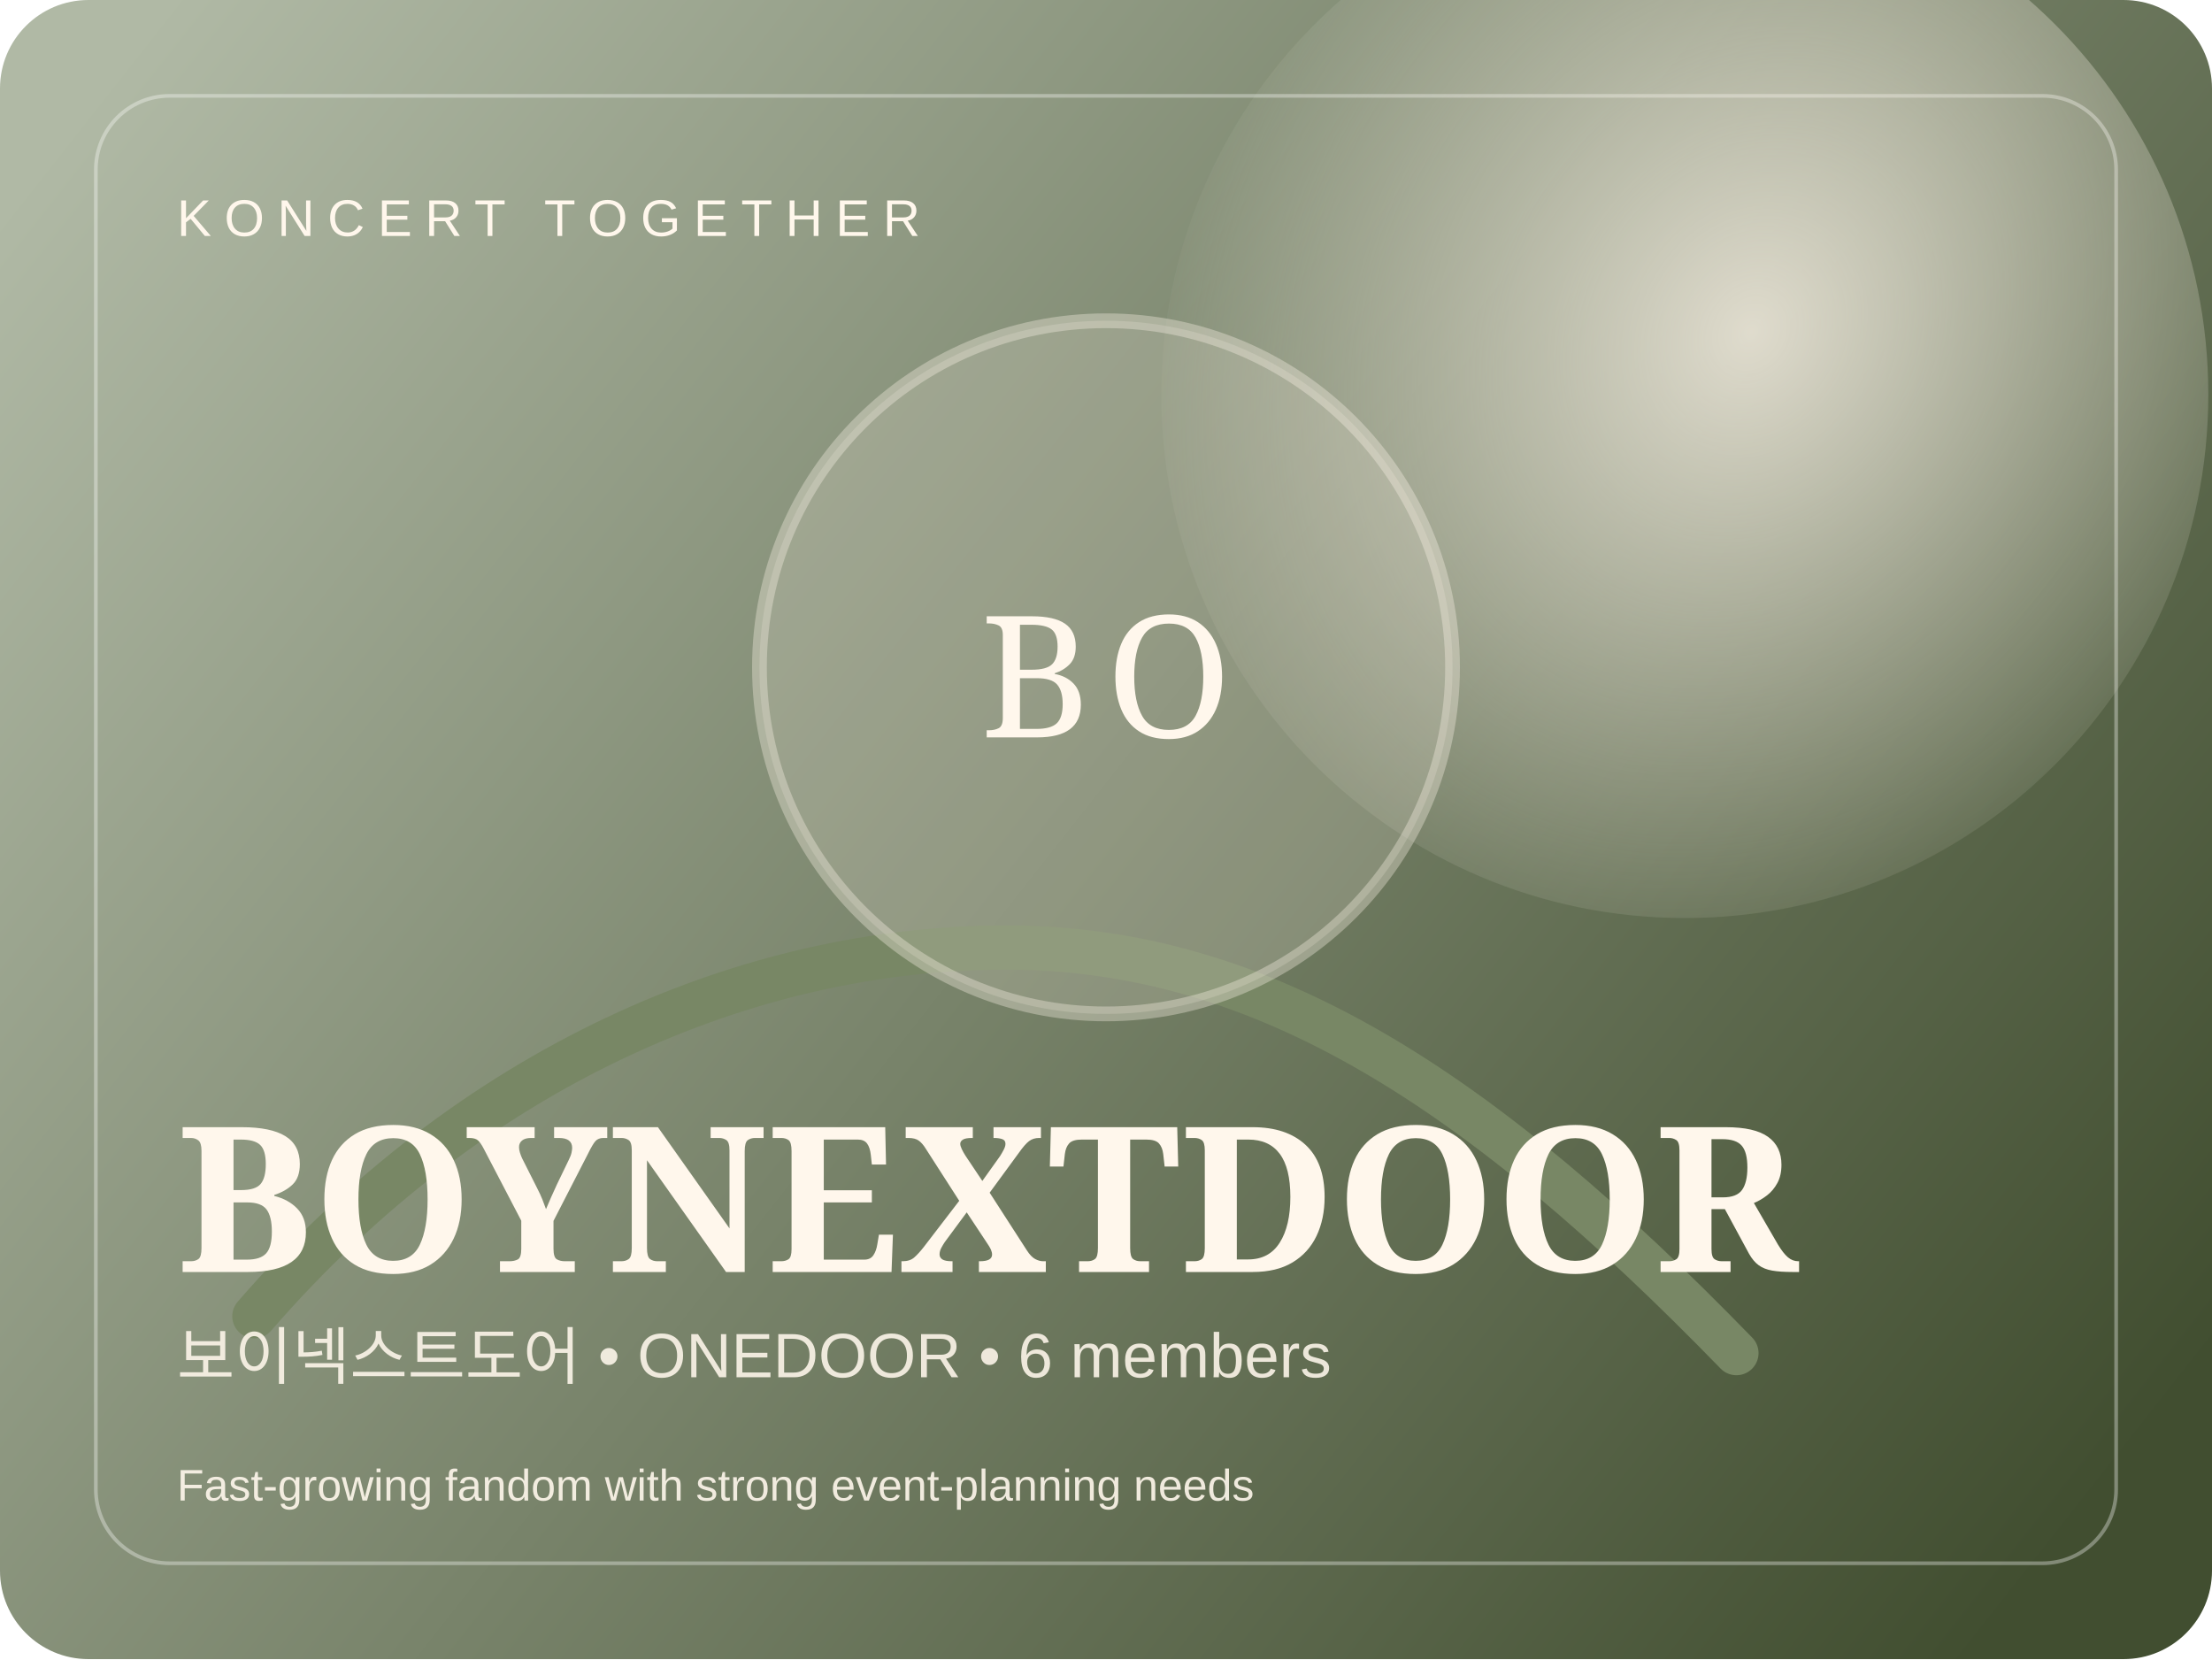
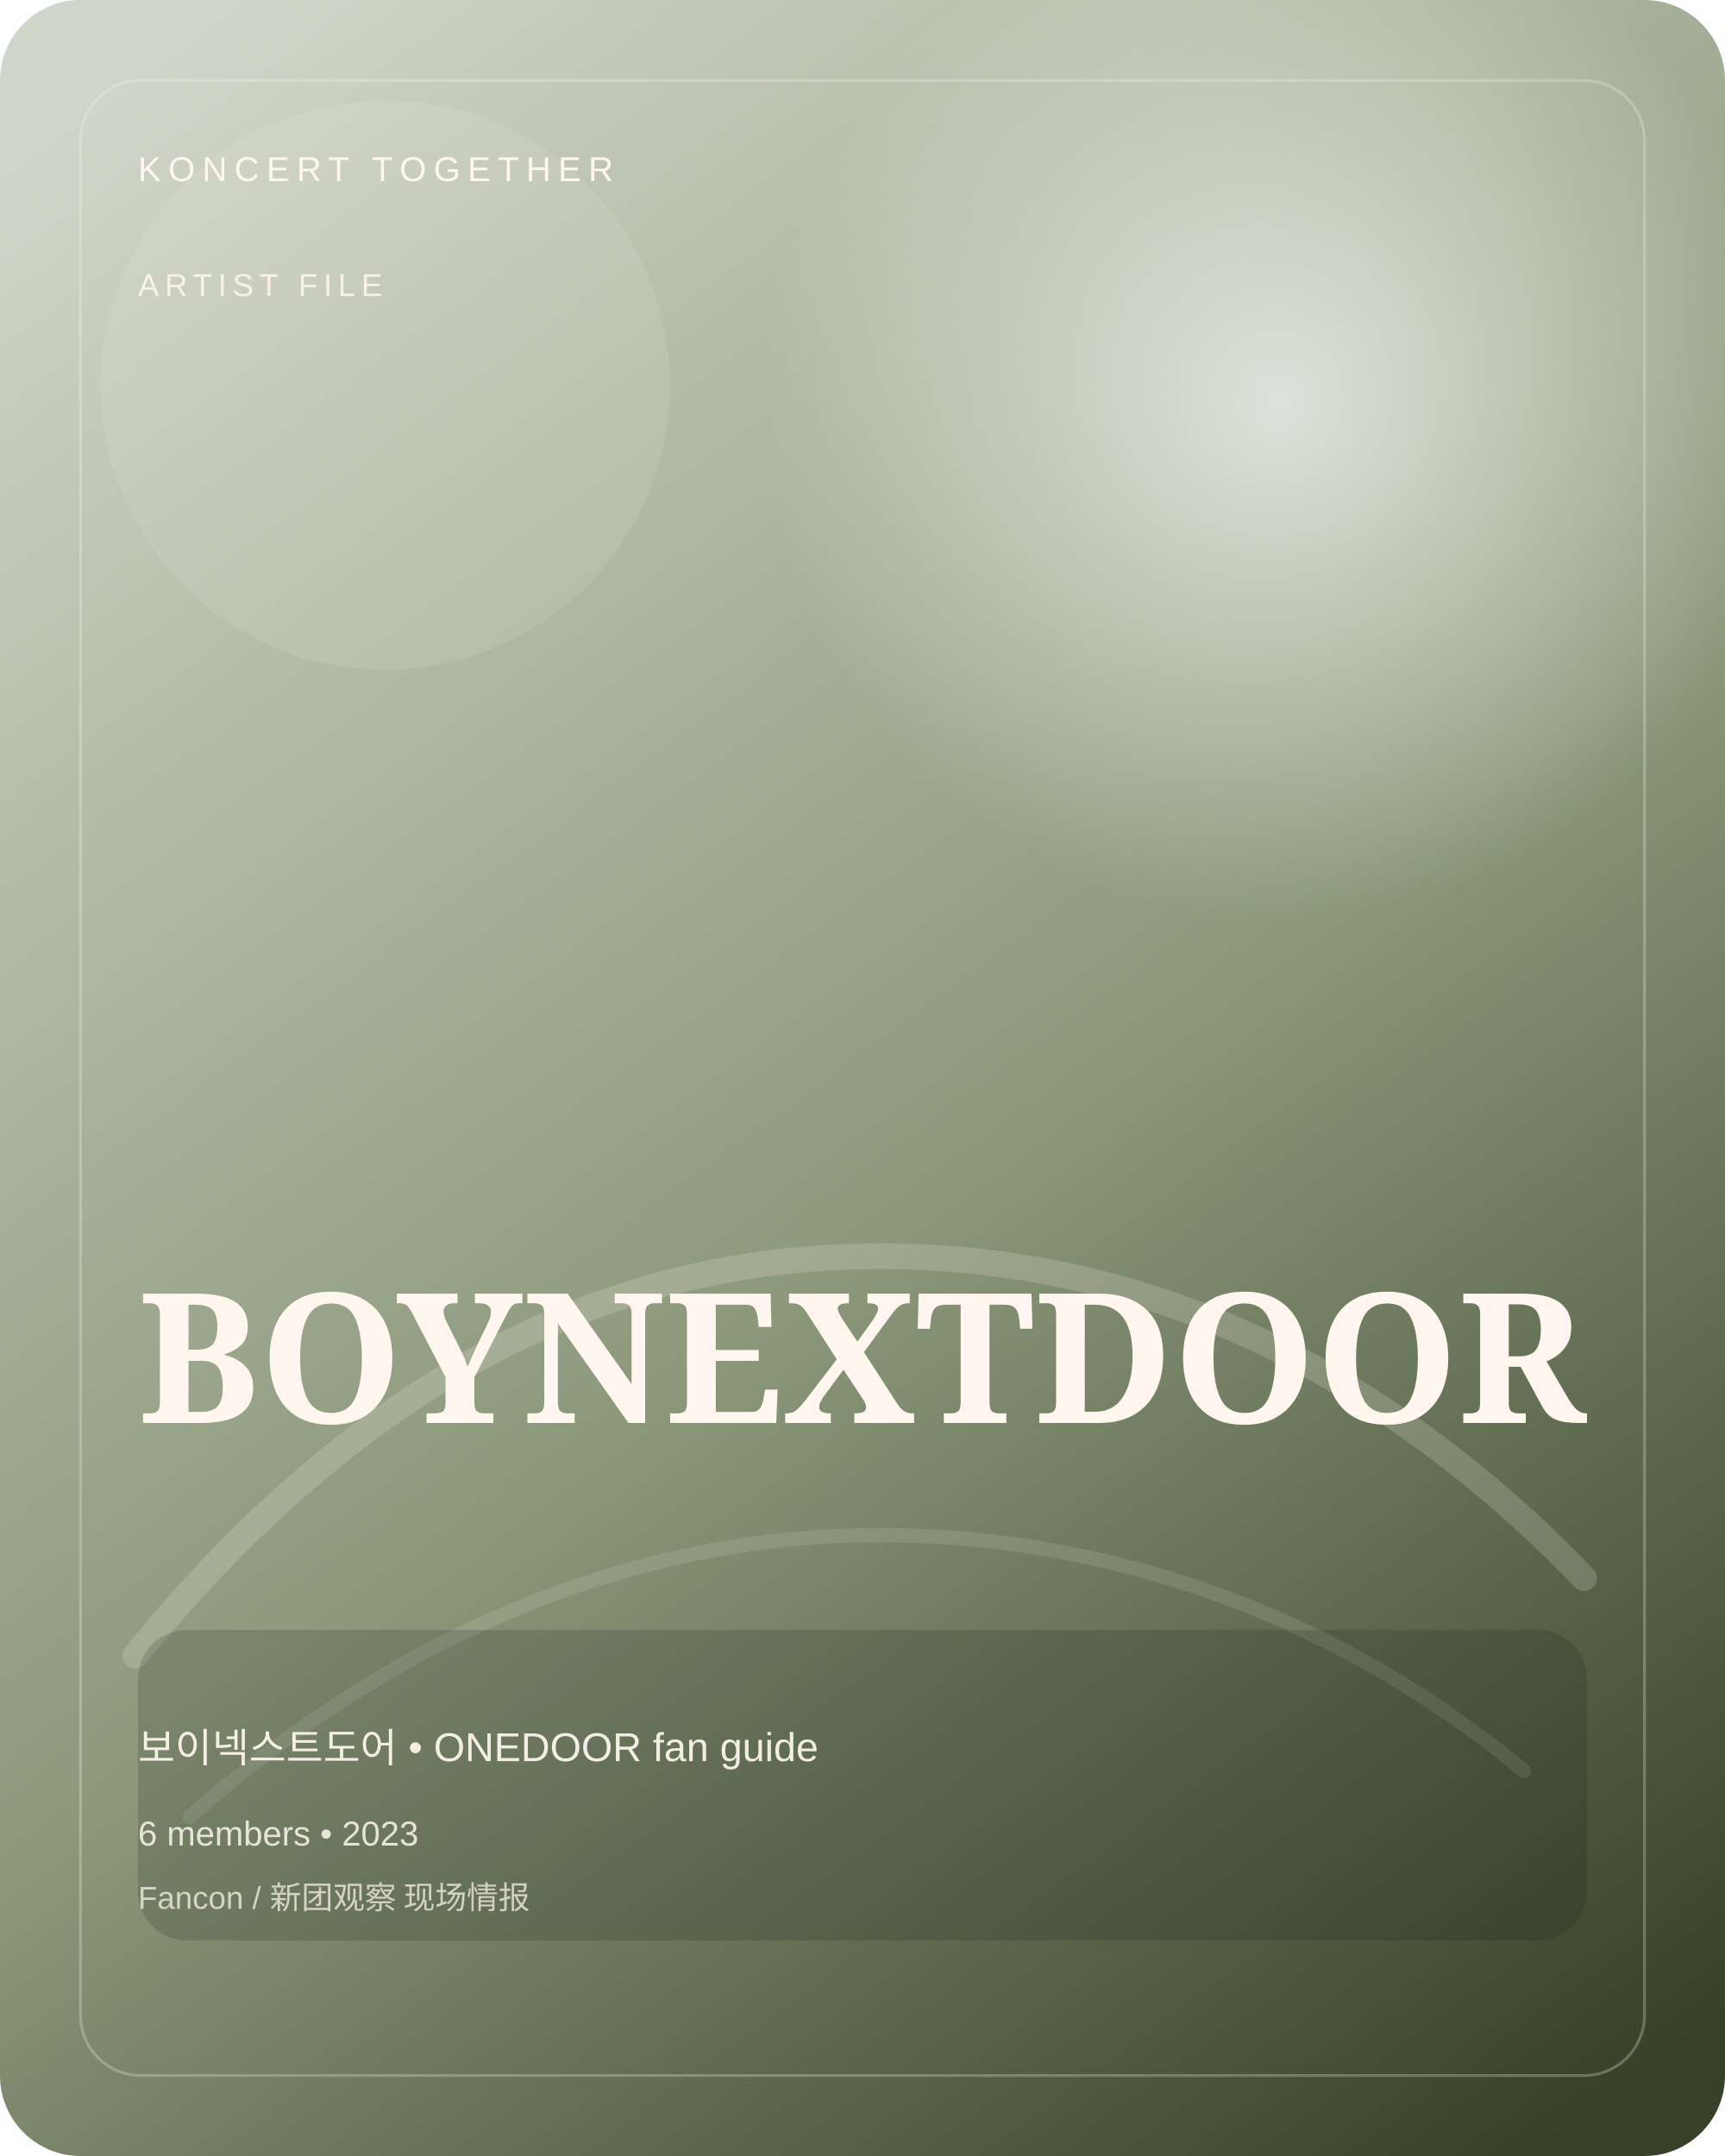
- <svg xmlns="http://www.w3.org/2000/svg" width="1200" height="900" viewBox="0 0 1200 900" fill="none">
+ <svg xmlns="http://www.w3.org/2000/svg" width="1200" height="1500" viewBox="0 0 1200 1500" fill="none">
  <defs>
-     <linearGradient id="bg" x1="60" y1="40" x2="1100" y2="860" gradientUnits="userSpaceOnUse">
-       <stop stop-color="#b0b9a5" />
-       <stop offset="1" stop-color="#414e30" />
+     <linearGradient id="bg" x1="80" y1="40" x2="1120" y2="1460" gradientUnits="userSpaceOnUse">
+       <stop stop-color="#d1d6ca" />
+       <stop offset="0.55" stop-color="#8c997b" />
+       <stop offset="1" stop-color="#364128" />
    </linearGradient>
-     <radialGradient id="halo" cx="0" cy="0" r="1" gradientUnits="userSpaceOnUse" gradientTransform="translate(950 180) rotate(120) scale(380 320)">
-       <stop stop-color="#FFF7EC" stop-opacity="0.78" />
-       <stop offset="1" stop-color="#FFF7EC" stop-opacity="0" />
+     <radialGradient id="halo" cx="0" cy="0" r="1" gradientUnits="userSpaceOnUse" gradientTransform="translate(890 280) rotate(90) scale(360 360)">
+       <stop stop-color="#e8ebe5" stop-opacity="0.85" />
+       <stop offset="1" stop-color="#e8ebe5" stop-opacity="0" />
    </radialGradient>
  </defs>
-   <rect width="1200" height="900" rx="48" fill="url(#bg)" />
-   <rect x="52" y="52" width="1096" height="796" rx="40" stroke="rgba(255,255,255,0.34)" stroke-width="2" />
-   <circle cx="914" cy="214" r="284" fill="url(#halo)" />
-   <path d="M138 714C256 578 406 514 546 514C686 514 804 592 942 734" stroke="#788765" stroke-width="24" stroke-linecap="round" />
-   <circle cx="600" cy="362" r="188" fill="rgba(255,247,236,0.18)" stroke="rgba(255,247,236,0.34)" stroke-width="8" />
-   <text x="600" y="400" text-anchor="middle" fill="#FFF7EC" font-size="92" font-family="Georgia, serif" letter-spacing="8">BO</text>
-   <text x="96" y="128" fill="#FFF7EC" font-size="28" font-family="Arial, sans-serif" letter-spacing="7">KONCERT TOGETHER</text>
-   <text x="96" y="690" fill="#FFF7EC" font-size="110" font-family="Georgia, serif" font-weight="700">BOYNEXTDOOR</text>
-   <text x="96" y="748" fill="#FFF7EC" font-size="34" font-family="Arial, sans-serif" opacity="0.88">보이넥스트도어  •  ONEDOOR  •  6 members</text>
-   <text x="96" y="814" fill="#FFF7EC" font-size="24" font-family="Arial, sans-serif" opacity="0.9">Fast-growing fandom with strong event-planning needs</text>
+   <rect width="1200" height="1500" rx="56" fill="url(#bg)" />
+   <rect x="56" y="56" width="1088" height="1388" rx="42" stroke="rgba(255,247,239,0.26)" stroke-width="2" />
+   <circle cx="890" cy="280" r="360" fill="url(#halo)" />
+   <circle cx="268" cy="268" r="198" fill="rgba(255,247,239,0.10)" />
+   <path d="M94 1152C234 980 402 874 612 874C786 874 954 944 1102 1098" stroke="rgba(255,247,239,0.18)" stroke-width="18" stroke-linecap="round" />
+   <path d="M132 1264C286 1128 452 1068 612 1068C760 1068 920 1116 1060 1232" stroke="rgba(255,247,239,0.12)" stroke-width="10" stroke-linecap="round" />
+   <text x="96" y="126" fill="#FFF7EF" font-size="24" font-family="Arial, sans-serif" letter-spacing="5">KONCERT TOGETHER</text>
+   <text x="96" y="206" fill="#FFF7EF" font-size="22" font-family="Arial, sans-serif" opacity="0.86" letter-spacing="4">ARTIST FILE</text>
+   <rect x="96" y="1134" width="1008" height="216" rx="34" fill="rgba(18,15,14,0.16)" />
+   <text x="96" y="990" fill="#FFF7EF" font-size="126" font-family="Georgia, serif" font-weight="700">
+     <tspan x="96" dy="0">BOYNEXTDOOR</tspan>
+   </text>
+   <text x="96" y="1226" fill="#FFF7EF" font-size="28" font-family="Arial, sans-serif" opacity="0.92">보이넥스트도어  •  ONEDOOR fan guide</text>
+   <text x="96" y="1284" fill="#FFF7EF" font-size="24" font-family="Arial, sans-serif" opacity="0.84">6 members  •  2023</text>
+   <text x="96" y="1328" fill="#FFF7EF" font-size="22" font-family="Arial, sans-serif" opacity="0.72">Fancon / 新团观察 现场情报</text>
</svg>
